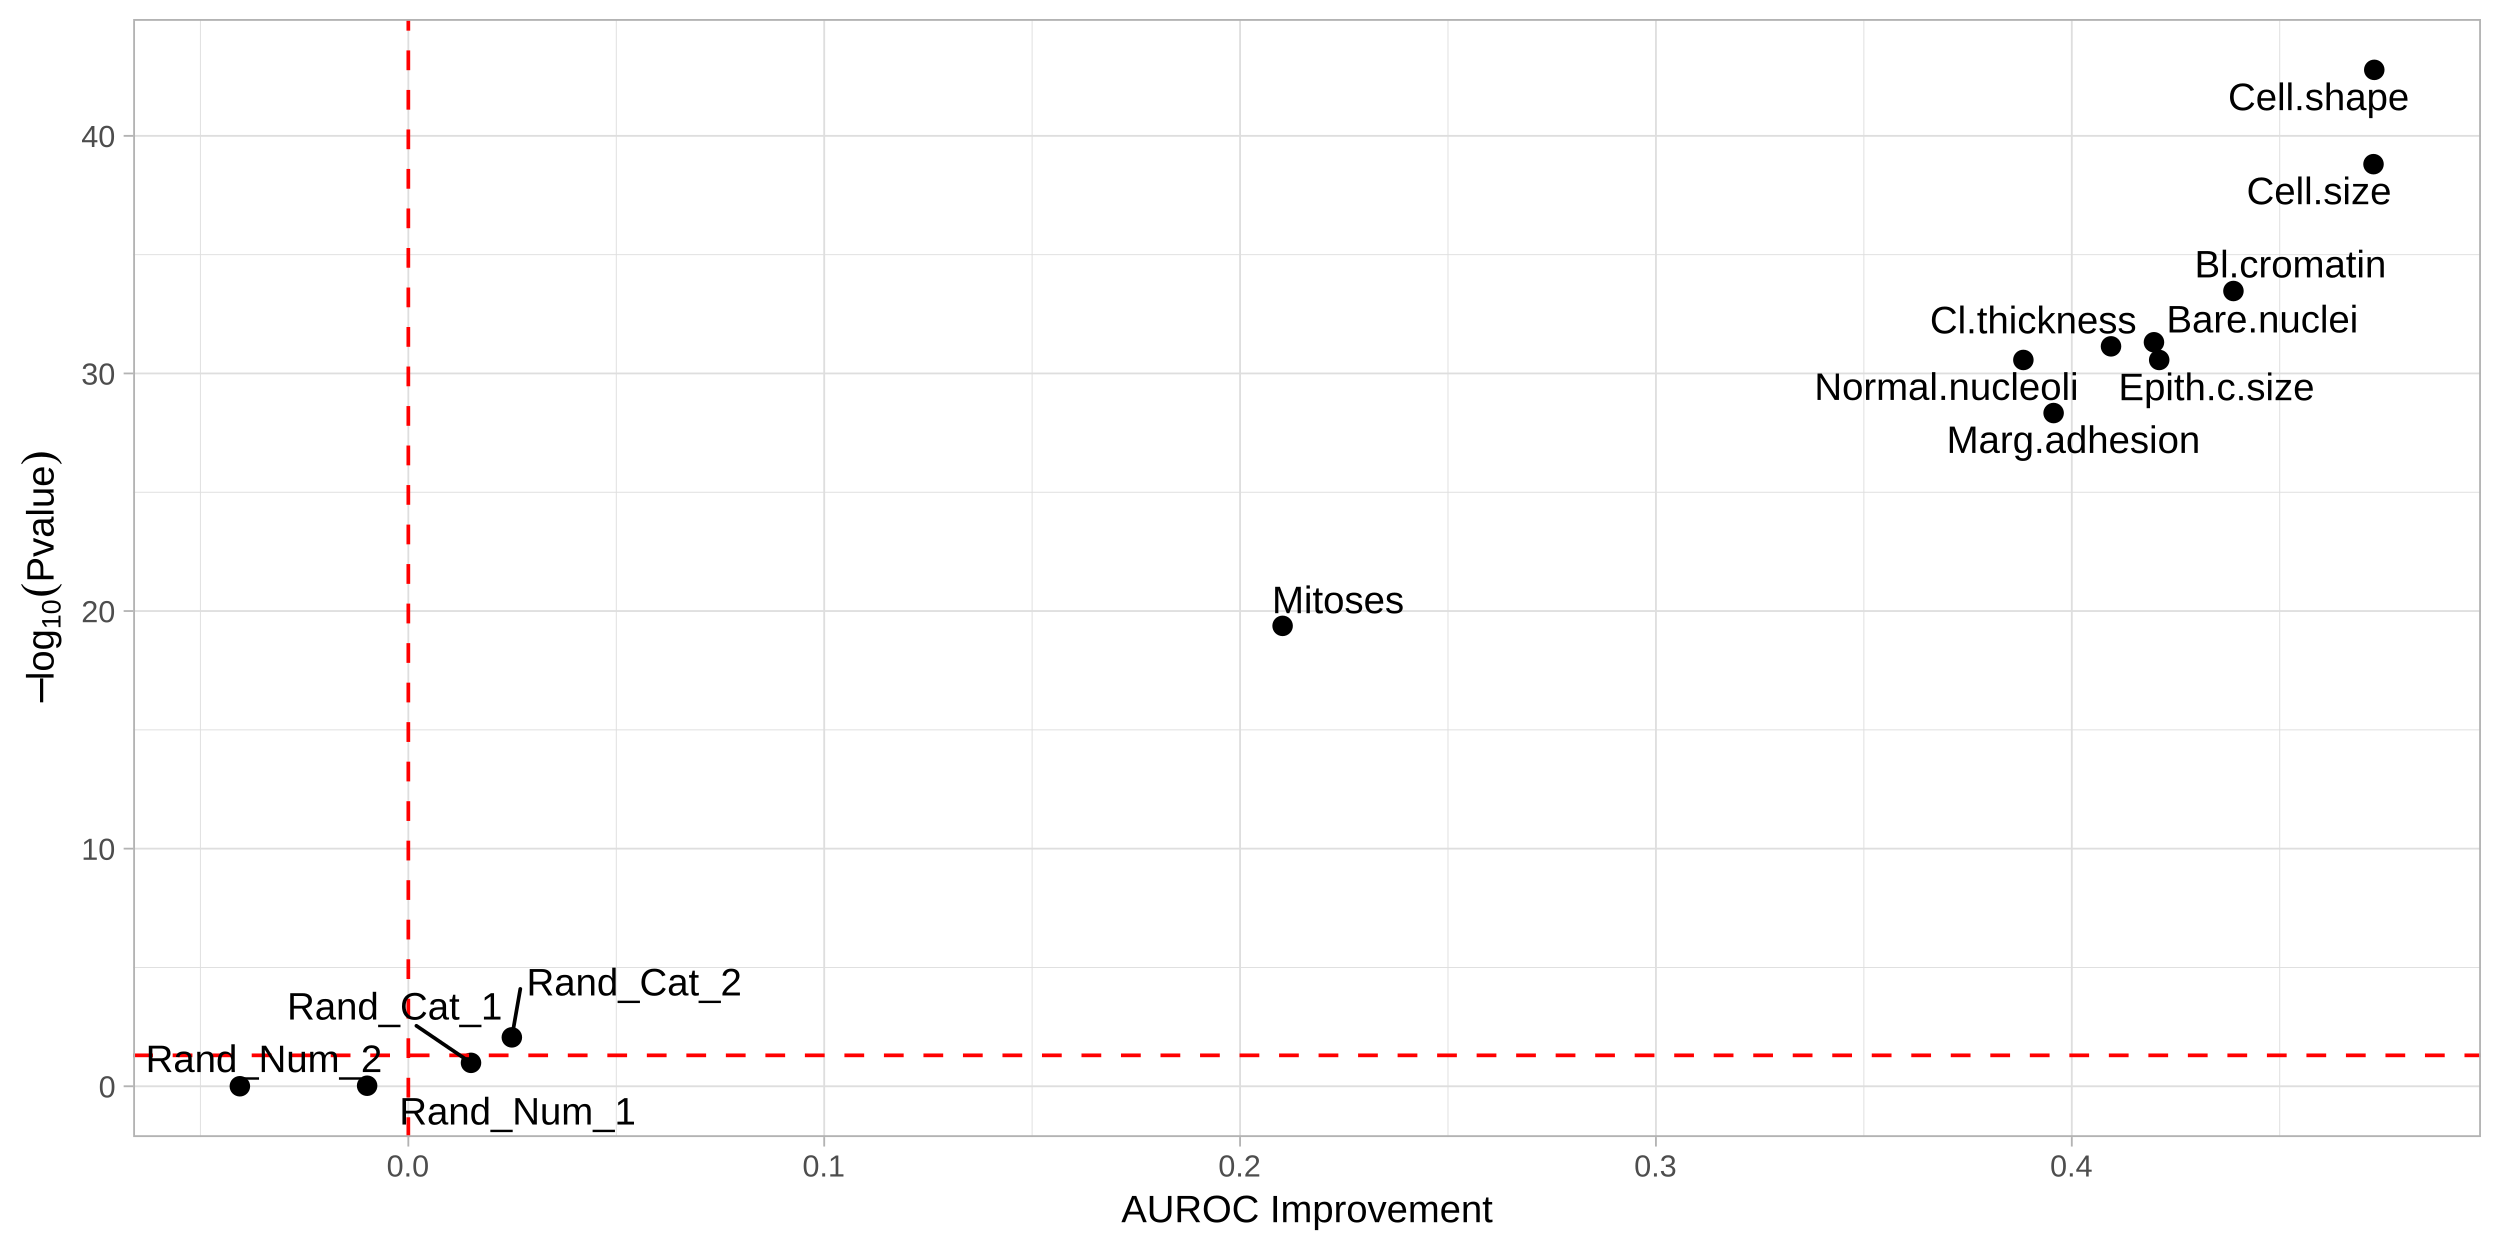
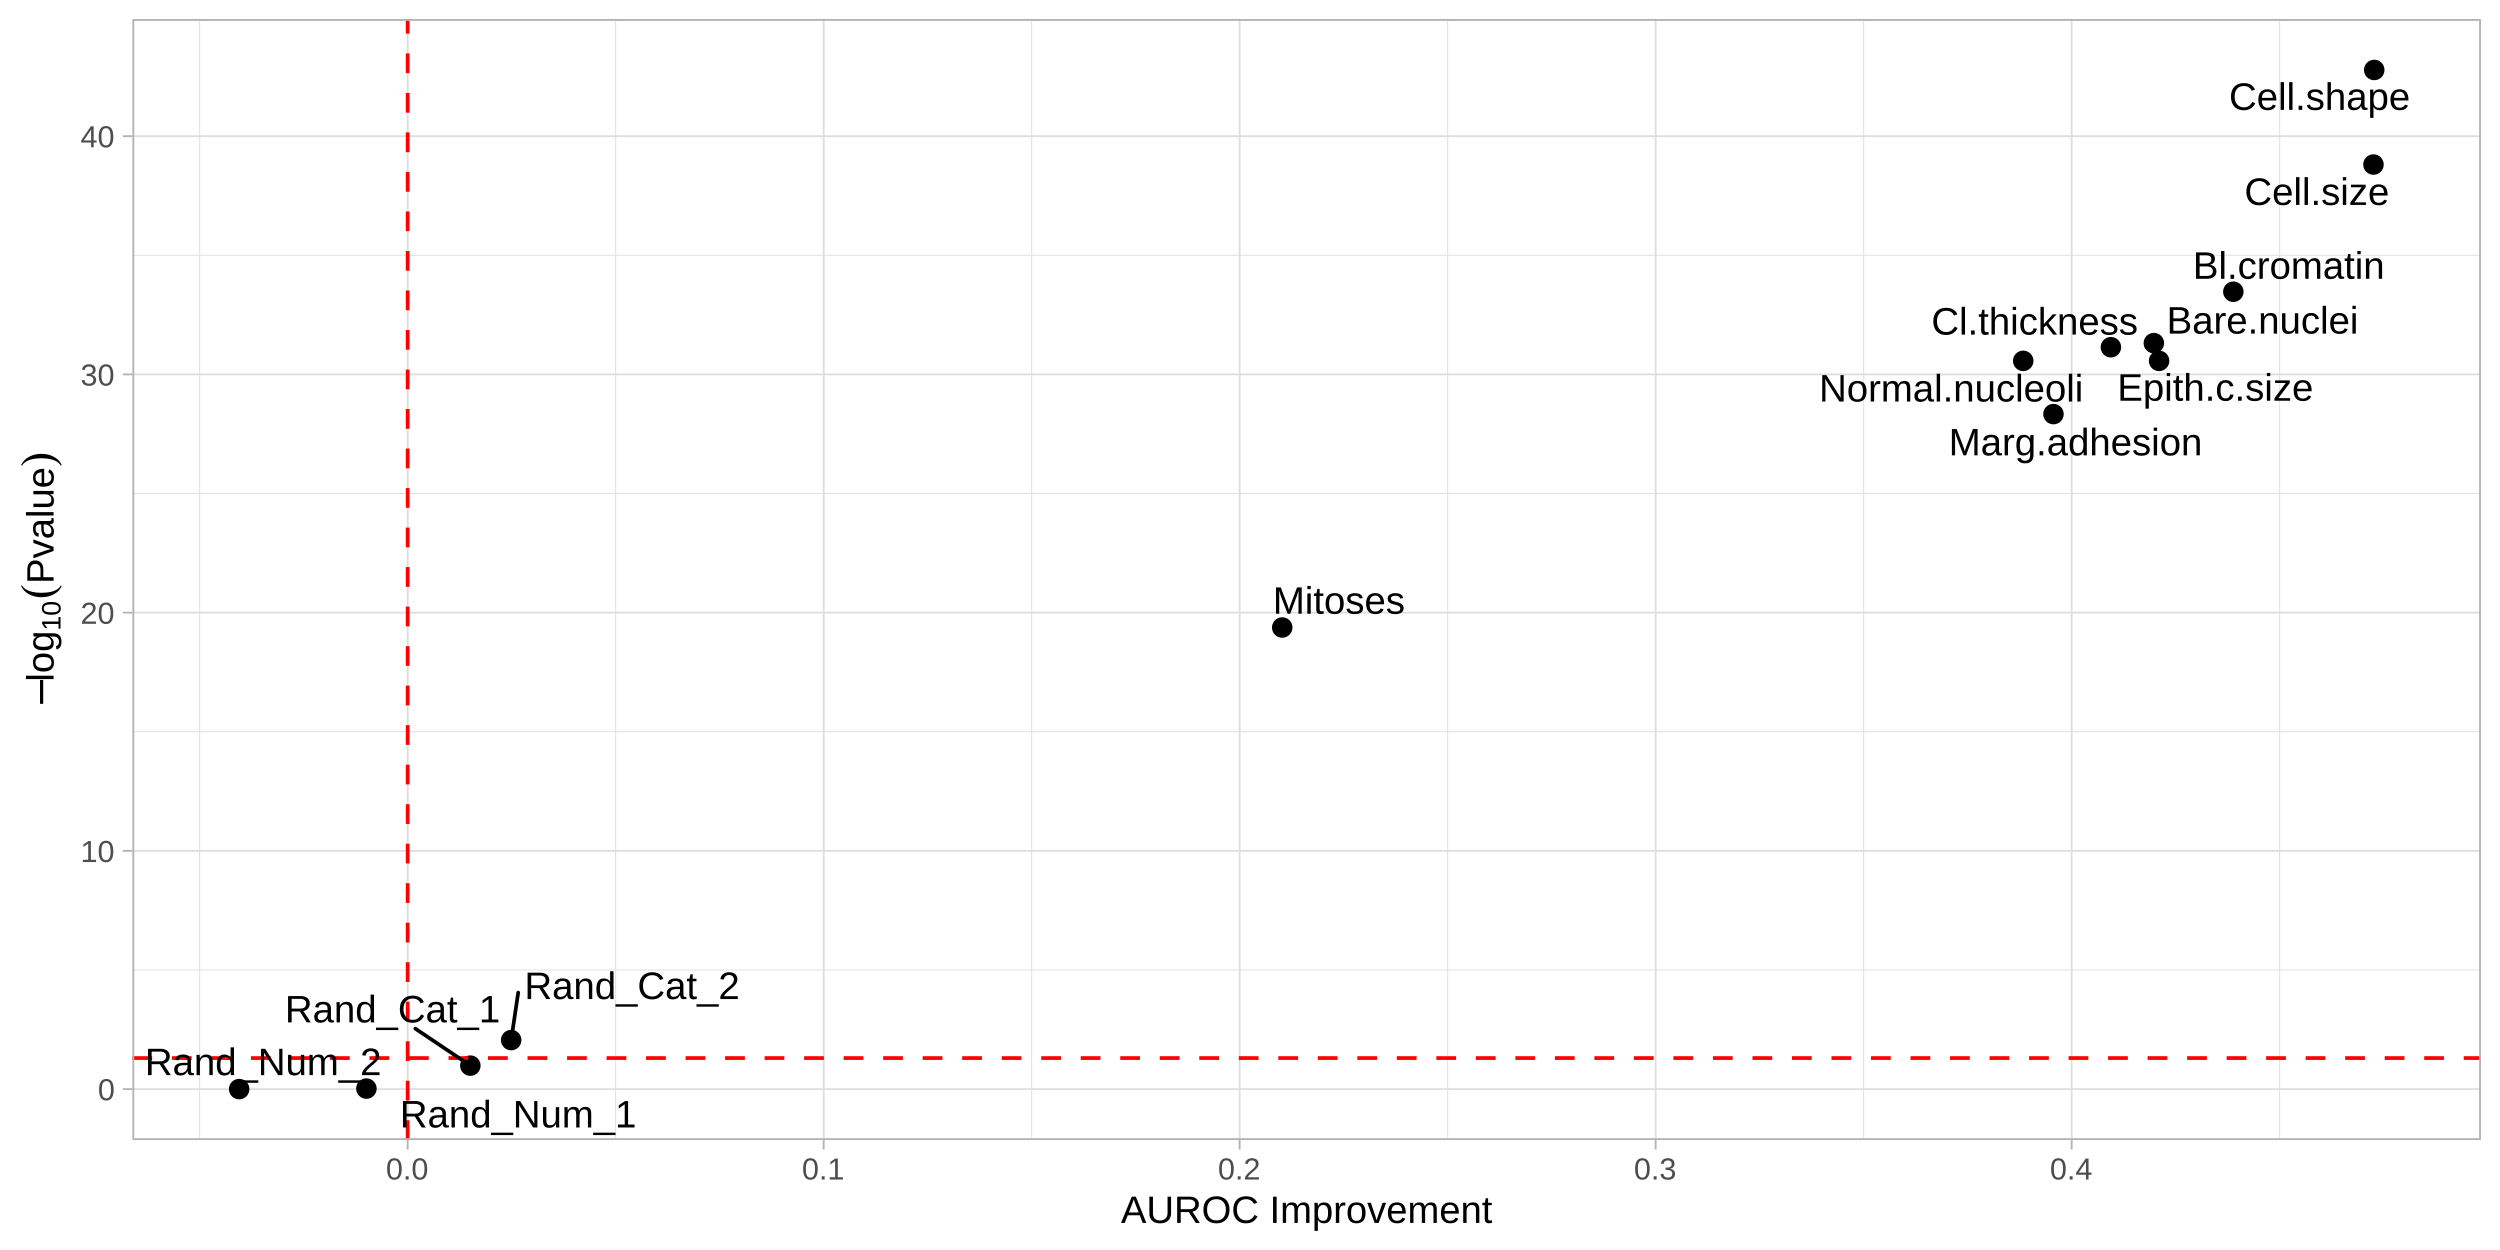
<svg xmlns="http://www.w3.org/2000/svg" viewBox="0 0 720.00 360.00">
  <defs>
    <style type="text/css">
    line, polyline, path, rect, circle {
      fill: none;
      stroke: #000000;
      stroke-linecap: round;
      stroke-linejoin: round;
      stroke-miterlimit: 10.00;
    }
  </style>
  </defs>
  <rect width="100%" height="100%" style="stroke: none; fill: #FFFFFF;" />
  <rect x="0.00" y="0.00" width="720.00" height="360.00" style="stroke-width: 1.07; stroke: #FFFFFF; fill: #FFFFFF;" />
  <defs>
-     <clipPath id="cpMzguMzQ4OXw3MTQuNTIxfDMyNy40NzR8NS40Nzk0NQ==">
-       <rect x="38.35" y="5.48" width="676.17" height="321.99" />
+     <clipPath id="cpMzguMTMwMnw3MTQuNTIxfDMyOC4zMzR8NS40Nzk0NQ==">
+       <rect x="38.13" y="5.48" width="676.39" height="322.85" />
    </clipPath>
  </defs>
-   <rect x="38.35" y="5.48" width="676.17" height="321.99" style="stroke-width: 1.07; stroke: none; fill: #FFFFFF;" clip-path="url(#cpMzguMzQ4OXw3MTQuNTIxfDMyNy40NzR8NS40Nzk0NQ==)" />
-   <polyline points="38.35,278.63 714.52,278.63 " style="stroke-width: 0.27; stroke: #DEDEDE; stroke-linecap: butt;" clip-path="url(#cpMzguMzQ4OXw3MTQuNTIxfDMyNy40NzR8NS40Nzk0NQ==)" />
-   <polyline points="38.35,210.20 714.52,210.20 " style="stroke-width: 0.27; stroke: #DEDEDE; stroke-linecap: butt;" clip-path="url(#cpMzguMzQ4OXw3MTQuNTIxfDMyNy40NzR8NS40Nzk0NQ==)" />
-   <polyline points="38.35,141.77 714.52,141.77 " style="stroke-width: 0.27; stroke: #DEDEDE; stroke-linecap: butt;" clip-path="url(#cpMzguMzQ4OXw3MTQuNTIxfDMyNy40NzR8NS40Nzk0NQ==)" />
-   <polyline points="38.35,73.34 714.52,73.34 " style="stroke-width: 0.27; stroke: #DEDEDE; stroke-linecap: butt;" clip-path="url(#cpMzguMzQ4OXw3MTQuNTIxfDMyNy40NzR8NS40Nzk0NQ==)" />
-   <polyline points="57.72,327.47 57.72,5.48 " style="stroke-width: 0.27; stroke: #DEDEDE; stroke-linecap: butt;" clip-path="url(#cpMzguMzQ4OXw3MTQuNTIxfDMyNy40NzR8NS40Nzk0NQ==)" />
-   <polyline points="177.49,327.47 177.49,5.48 " style="stroke-width: 0.27; stroke: #DEDEDE; stroke-linecap: butt;" clip-path="url(#cpMzguMzQ4OXw3MTQuNTIxfDMyNy40NzR8NS40Nzk0NQ==)" />
-   <polyline points="297.25,327.47 297.25,5.48 " style="stroke-width: 0.27; stroke: #DEDEDE; stroke-linecap: butt;" clip-path="url(#cpMzguMzQ4OXw3MTQuNTIxfDMyNy40NzR8NS40Nzk0NQ==)" />
-   <polyline points="417.02,327.47 417.02,5.48 " style="stroke-width: 0.27; stroke: #DEDEDE; stroke-linecap: butt;" clip-path="url(#cpMzguMzQ4OXw3MTQuNTIxfDMyNy40NzR8NS40Nzk0NQ==)" />
-   <polyline points="536.79,327.47 536.79,5.48 " style="stroke-width: 0.27; stroke: #DEDEDE; stroke-linecap: butt;" clip-path="url(#cpMzguMzQ4OXw3MTQuNTIxfDMyNy40NzR8NS40Nzk0NQ==)" />
-   <polyline points="656.56,327.47 656.56,5.48 " style="stroke-width: 0.27; stroke: #DEDEDE; stroke-linecap: butt;" clip-path="url(#cpMzguMzQ4OXw3MTQuNTIxfDMyNy40NzR8NS40Nzk0NQ==)" />
-   <polyline points="38.35,312.84 714.52,312.84 " style="stroke-width: 0.53; stroke: #DEDEDE; stroke-linecap: butt;" clip-path="url(#cpMzguMzQ4OXw3MTQuNTIxfDMyNy40NzR8NS40Nzk0NQ==)" />
-   <polyline points="38.35,244.41 714.52,244.41 " style="stroke-width: 0.53; stroke: #DEDEDE; stroke-linecap: butt;" clip-path="url(#cpMzguMzQ4OXw3MTQuNTIxfDMyNy40NzR8NS40Nzk0NQ==)" />
-   <polyline points="38.35,175.98 714.52,175.98 " style="stroke-width: 0.53; stroke: #DEDEDE; stroke-linecap: butt;" clip-path="url(#cpMzguMzQ4OXw3MTQuNTIxfDMyNy40NzR8NS40Nzk0NQ==)" />
-   <polyline points="38.35,107.55 714.52,107.55 " style="stroke-width: 0.53; stroke: #DEDEDE; stroke-linecap: butt;" clip-path="url(#cpMzguMzQ4OXw3MTQuNTIxfDMyNy40NzR8NS40Nzk0NQ==)" />
-   <polyline points="38.35,39.13 714.52,39.13 " style="stroke-width: 0.53; stroke: #DEDEDE; stroke-linecap: butt;" clip-path="url(#cpMzguMzQ4OXw3MTQuNTIxfDMyNy40NzR8NS40Nzk0NQ==)" />
-   <polyline points="117.60,327.47 117.60,5.48 " style="stroke-width: 0.53; stroke: #DEDEDE; stroke-linecap: butt;" clip-path="url(#cpMzguMzQ4OXw3MTQuNTIxfDMyNy40NzR8NS40Nzk0NQ==)" />
-   <polyline points="237.37,327.47 237.37,5.48 " style="stroke-width: 0.53; stroke: #DEDEDE; stroke-linecap: butt;" clip-path="url(#cpMzguMzQ4OXw3MTQuNTIxfDMyNy40NzR8NS40Nzk0NQ==)" />
-   <polyline points="357.14,327.47 357.14,5.48 " style="stroke-width: 0.53; stroke: #DEDEDE; stroke-linecap: butt;" clip-path="url(#cpMzguMzQ4OXw3MTQuNTIxfDMyNy40NzR8NS40Nzk0NQ==)" />
-   <polyline points="476.91,327.47 476.91,5.48 " style="stroke-width: 0.53; stroke: #DEDEDE; stroke-linecap: butt;" clip-path="url(#cpMzguMzQ4OXw3MTQuNTIxfDMyNy40NzR8NS40Nzk0NQ==)" />
-   <polyline points="596.68,327.47 596.68,5.48 " style="stroke-width: 0.53; stroke: #DEDEDE; stroke-linecap: butt;" clip-path="url(#cpMzguMzQ4OXw3MTQuNTIxfDMyNy40NzR8NS40Nzk0NQ==)" />
-   <circle cx="683.79" cy="20.12" r="1.95pt" style="stroke-width: 0.71; fill: #000000;" clip-path="url(#cpMzguMzQ4OXw3MTQuNTIxfDMyNy40NzR8NS40Nzk0NQ==)" />
-   <circle cx="683.57" cy="47.28" r="1.95pt" style="stroke-width: 0.71; fill: #000000;" clip-path="url(#cpMzguMzQ4OXw3MTQuNTIxfDMyNy40NzR8NS40Nzk0NQ==)" />
-   <circle cx="643.23" cy="83.81" r="1.95pt" style="stroke-width: 0.71; fill: #000000;" clip-path="url(#cpMzguMzQ4OXw3MTQuNTIxfDMyNy40NzR8NS40Nzk0NQ==)" />
-   <circle cx="621.85" cy="103.67" r="1.95pt" style="stroke-width: 0.71; fill: #000000;" clip-path="url(#cpMzguMzQ4OXw3MTQuNTIxfDMyNy40NzR8NS40Nzk0NQ==)" />
-   <circle cx="620.34" cy="98.57" r="1.95pt" style="stroke-width: 0.71; fill: #000000;" clip-path="url(#cpMzguMzQ4OXw3MTQuNTIxfDMyNy40NzR8NS40Nzk0NQ==)" />
-   <circle cx="607.97" cy="99.75" r="1.95pt" style="stroke-width: 0.71; fill: #000000;" clip-path="url(#cpMzguMzQ4OXw3MTQuNTIxfDMyNy40NzR8NS40Nzk0NQ==)" />
-   <circle cx="591.44" cy="118.96" r="1.95pt" style="stroke-width: 0.71; fill: #000000;" clip-path="url(#cpMzguMzQ4OXw3MTQuNTIxfDMyNy40NzR8NS40Nzk0NQ==)" />
-   <circle cx="582.73" cy="103.67" r="1.95pt" style="stroke-width: 0.71; fill: #000000;" clip-path="url(#cpMzguMzQ4OXw3MTQuNTIxfDMyNy40NzR8NS40Nzk0NQ==)" />
-   <circle cx="369.39" cy="180.25" r="1.95pt" style="stroke-width: 0.71; fill: #000000;" clip-path="url(#cpMzguMzQ4OXw3MTQuNTIxfDMyNy40NzR8NS40Nzk0NQ==)" />
-   <circle cx="147.41" cy="298.76" r="1.95pt" style="stroke-width: 0.71; fill: #000000;" clip-path="url(#cpMzguMzQ4OXw3MTQuNTIxfDMyNy40NzR8NS40Nzk0NQ==)" />
-   <circle cx="135.65" cy="306.10" r="1.95pt" style="stroke-width: 0.71; fill: #000000;" clip-path="url(#cpMzguMzQ4OXw3MTQuNTIxfDMyNy40NzR8NS40Nzk0NQ==)" />
-   <circle cx="105.73" cy="312.69" r="1.95pt" style="stroke-width: 0.71; fill: #000000;" clip-path="url(#cpMzguMzQ4OXw3MTQuNTIxfDMyNy40NzR8NS40Nzk0NQ==)" />
-   <circle cx="69.08" cy="312.84" r="1.95pt" style="stroke-width: 0.71; fill: #000000;" clip-path="url(#cpMzguMzQ4OXw3MTQuNTIxfDMyNy40NzR8NS40Nzk0NQ==)" />
-   <line x1="117.60" y1="327.47" x2="117.60" y2="5.48" style="stroke-width: 1.07; stroke: #FF0000; stroke-dasharray: 5.69,5.69; stroke-linecap: butt;" clip-path="url(#cpMzguMzQ4OXw3MTQuNTIxfDMyNy40NzR8NS40Nzk0NQ==)" />
-   <line x1="38.35" y1="303.94" x2="714.52" y2="303.94" style="stroke-width: 1.07; stroke: #FF0000; stroke-dasharray: 5.69,5.69; stroke-linecap: butt;" clip-path="url(#cpMzguMzQ4OXw3MTQuNTIxfDMyNy40NzR8NS40Nzk0NQ==)" />
-   <g clip-path="url(#cpMzguMzQ4OXw3MTQuNTIxfDMyNy40NzR8NS40Nzk0NQ==)">
-     <text x="641.68" y="31.73" style="font-size: 11.04px; font-family: Arial;" textLength="51.98px" lengthAdjust="spacingAndGlyphs">Cell.shape</text>
+   <rect x="38.13" y="5.48" width="676.39" height="322.85" style="stroke-width: 1.07; stroke: none; fill: #FFFFFF;" clip-path="url(#cpMzguMTMwMnw3MTQuNTIxfDMyOC4zMzR8NS40Nzk0NQ==)" />
+   <polyline points="38.13,279.36 714.52,279.36 " style="stroke-width: 0.27; stroke: #DEDEDE; stroke-linecap: butt;" clip-path="url(#cpMzguMTMwMnw3MTQuNTIxfDMyOC4zMzR8NS40Nzk0NQ==)" />
+   <polyline points="38.13,210.74 714.52,210.74 " style="stroke-width: 0.27; stroke: #DEDEDE; stroke-linecap: butt;" clip-path="url(#cpMzguMTMwMnw3MTQuNTIxfDMyOC4zMzR8NS40Nzk0NQ==)" />
+   <polyline points="38.13,142.13 714.52,142.13 " style="stroke-width: 0.27; stroke: #DEDEDE; stroke-linecap: butt;" clip-path="url(#cpMzguMTMwMnw3MTQuNTIxfDMyOC4zMzR8NS40Nzk0NQ==)" />
+   <polyline points="38.13,73.52 714.52,73.52 " style="stroke-width: 0.27; stroke: #DEDEDE; stroke-linecap: butt;" clip-path="url(#cpMzguMTMwMnw3MTQuNTIxfDMyOC4zMzR8NS40Nzk0NQ==)" />
+   <polyline points="57.50,328.33 57.50,5.48 " style="stroke-width: 0.27; stroke: #DEDEDE; stroke-linecap: butt;" clip-path="url(#cpMzguMTMwMnw3MTQuNTIxfDMyOC4zMzR8NS40Nzk0NQ==)" />
+   <polyline points="177.31,328.33 177.31,5.48 " style="stroke-width: 0.27; stroke: #DEDEDE; stroke-linecap: butt;" clip-path="url(#cpMzguMTMwMnw3MTQuNTIxfDMyOC4zMzR8NS40Nzk0NQ==)" />
+   <polyline points="297.12,328.33 297.12,5.48 " style="stroke-width: 0.27; stroke: #DEDEDE; stroke-linecap: butt;" clip-path="url(#cpMzguMTMwMnw3MTQuNTIxfDMyOC4zMzR8NS40Nzk0NQ==)" />
+   <polyline points="416.93,328.33 416.93,5.48 " style="stroke-width: 0.27; stroke: #DEDEDE; stroke-linecap: butt;" clip-path="url(#cpMzguMTMwMnw3MTQuNTIxfDMyOC4zMzR8NS40Nzk0NQ==)" />
+   <polyline points="536.73,328.33 536.73,5.48 " style="stroke-width: 0.27; stroke: #DEDEDE; stroke-linecap: butt;" clip-path="url(#cpMzguMTMwMnw3MTQuNTIxfDMyOC4zMzR8NS40Nzk0NQ==)" />
+   <polyline points="656.54,328.33 656.54,5.48 " style="stroke-width: 0.27; stroke: #DEDEDE; stroke-linecap: butt;" clip-path="url(#cpMzguMTMwMnw3MTQuNTIxfDMyOC4zMzR8NS40Nzk0NQ==)" />
+   <polyline points="38.13,313.66 714.52,313.66 " style="stroke-width: 0.53; stroke: #DEDEDE; stroke-linecap: butt;" clip-path="url(#cpMzguMTMwMnw3MTQuNTIxfDMyOC4zMzR8NS40Nzk0NQ==)" />
+   <polyline points="38.13,245.05 714.52,245.05 " style="stroke-width: 0.53; stroke: #DEDEDE; stroke-linecap: butt;" clip-path="url(#cpMzguMTMwMnw3MTQuNTIxfDMyOC4zMzR8NS40Nzk0NQ==)" />
+   <polyline points="38.13,176.44 714.52,176.44 " style="stroke-width: 0.53; stroke: #DEDEDE; stroke-linecap: butt;" clip-path="url(#cpMzguMTMwMnw3MTQuNTIxfDMyOC4zMzR8NS40Nzk0NQ==)" />
+   <polyline points="38.13,107.83 714.52,107.83 " style="stroke-width: 0.53; stroke: #DEDEDE; stroke-linecap: butt;" clip-path="url(#cpMzguMTMwMnw3MTQuNTIxfDMyOC4zMzR8NS40Nzk0NQ==)" />
+   <polyline points="38.13,39.22 714.52,39.22 " style="stroke-width: 0.53; stroke: #DEDEDE; stroke-linecap: butt;" clip-path="url(#cpMzguMTMwMnw3MTQuNTIxfDMyOC4zMzR8NS40Nzk0NQ==)" />
+   <polyline points="117.41,328.33 117.41,5.48 " style="stroke-width: 0.53; stroke: #DEDEDE; stroke-linecap: butt;" clip-path="url(#cpMzguMTMwMnw3MTQuNTIxfDMyOC4zMzR8NS40Nzk0NQ==)" />
+   <polyline points="237.22,328.33 237.22,5.48 " style="stroke-width: 0.53; stroke: #DEDEDE; stroke-linecap: butt;" clip-path="url(#cpMzguMTMwMnw3MTQuNTIxfDMyOC4zMzR8NS40Nzk0NQ==)" />
+   <polyline points="357.02,328.33 357.02,5.48 " style="stroke-width: 0.53; stroke: #DEDEDE; stroke-linecap: butt;" clip-path="url(#cpMzguMTMwMnw3MTQuNTIxfDMyOC4zMzR8NS40Nzk0NQ==)" />
+   <polyline points="476.83,328.33 476.83,5.48 " style="stroke-width: 0.53; stroke: #DEDEDE; stroke-linecap: butt;" clip-path="url(#cpMzguMTMwMnw3MTQuNTIxfDMyOC4zMzR8NS40Nzk0NQ==)" />
+   <polyline points="596.64,328.33 596.64,5.48 " style="stroke-width: 0.53; stroke: #DEDEDE; stroke-linecap: butt;" clip-path="url(#cpMzguMTMwMnw3MTQuNTIxfDMyOC4zMzR8NS40Nzk0NQ==)" />
+   <circle cx="683.78" cy="20.15" r="1.95pt" style="stroke-width: 0.71; fill: #000000;" clip-path="url(#cpMzguMTMwMnw3MTQuNTIxfDMyOC4zMzR8NS40Nzk0NQ==)" />
+   <circle cx="683.56" cy="47.39" r="1.95pt" style="stroke-width: 0.71; fill: #000000;" clip-path="url(#cpMzguMTMwMnw3MTQuNTIxfDMyOC4zMzR8NS40Nzk0NQ==)" />
+   <circle cx="643.20" cy="84.02" r="1.95pt" style="stroke-width: 0.71; fill: #000000;" clip-path="url(#cpMzguMTMwMnw3MTQuNTIxfDMyOC4zMzR8NS40Nzk0NQ==)" />
+   <circle cx="621.82" cy="103.93" r="1.95pt" style="stroke-width: 0.71; fill: #000000;" clip-path="url(#cpMzguMTMwMnw3MTQuNTIxfDMyOC4zMzR8NS40Nzk0NQ==)" />
+   <circle cx="620.31" cy="98.82" r="1.95pt" style="stroke-width: 0.71; fill: #000000;" clip-path="url(#cpMzguMTMwMnw3MTQuNTIxfDMyOC4zMzR8NS40Nzk0NQ==)" />
+   <circle cx="607.94" cy="100.00" r="1.95pt" style="stroke-width: 0.71; fill: #000000;" clip-path="url(#cpMzguMTMwMnw3MTQuNTIxfDMyOC4zMzR8NS40Nzk0NQ==)" />
+   <circle cx="591.40" cy="119.26" r="1.95pt" style="stroke-width: 0.71; fill: #000000;" clip-path="url(#cpMzguMTMwMnw3MTQuNTIxfDMyOC4zMzR8NS40Nzk0NQ==)" />
+   <circle cx="582.69" cy="103.93" r="1.95pt" style="stroke-width: 0.71; fill: #000000;" clip-path="url(#cpMzguMTMwMnw3MTQuNTIxfDMyOC4zMzR8NS40Nzk0NQ==)" />
+   <circle cx="369.28" cy="180.72" r="1.95pt" style="stroke-width: 0.71; fill: #000000;" clip-path="url(#cpMzguMTMwMnw3MTQuNTIxfDMyOC4zMzR8NS40Nzk0NQ==)" />
+   <circle cx="147.22" cy="299.54" r="1.95pt" style="stroke-width: 0.71; fill: #000000;" clip-path="url(#cpMzguMTMwMnw3MTQuNTIxfDMyOC4zMzR8NS40Nzk0NQ==)" />
+   <circle cx="135.46" cy="306.90" r="1.95pt" style="stroke-width: 0.71; fill: #000000;" clip-path="url(#cpMzguMTMwMnw3MTQuNTIxfDMyOC4zMzR8NS40Nzk0NQ==)" />
+   <circle cx="105.53" cy="313.51" r="1.95pt" style="stroke-width: 0.71; fill: #000000;" clip-path="url(#cpMzguMTMwMnw3MTQuNTIxfDMyOC4zMzR8NS40Nzk0NQ==)" />
+   <circle cx="68.88" cy="313.66" r="1.95pt" style="stroke-width: 0.71; fill: #000000;" clip-path="url(#cpMzguMTMwMnw3MTQuNTIxfDMyOC4zMzR8NS40Nzk0NQ==)" />
+   <line x1="117.41" y1="328.33" x2="117.41" y2="5.48" style="stroke-width: 1.07; stroke: #FF0000; stroke-dasharray: 5.69,5.69; stroke-linecap: butt;" clip-path="url(#cpMzguMTMwMnw3MTQuNTIxfDMyOC4zMzR8NS40Nzk0NQ==)" />
+   <line x1="38.13" y1="304.73" x2="714.52" y2="304.73" style="stroke-width: 1.07; stroke: #FF0000; stroke-dasharray: 5.69,5.69; stroke-linecap: butt;" clip-path="url(#cpMzguMTMwMnw3MTQuNTIxfDMyOC4zMzR8NS40Nzk0NQ==)" />
+   <g clip-path="url(#cpMzguMTMwMnw3MTQuNTIxfDMyOC4zMzR8NS40Nzk0NQ==)">
+     <text x="641.96" y="31.65" style="font-size: 11.04px; font-family: Arial;" textLength="51.98px" lengthAdjust="spacingAndGlyphs">Cell.shape</text>
  </g>
-   <g clip-path="url(#cpMzguMzQ4OXw3MTQuNTIxfDMyNy40NzR8NS40Nzk0NQ==)">
-     <text x="647.02" y="58.81" style="font-size: 11.04px; font-family: Arial;" textLength="41.57px" lengthAdjust="spacingAndGlyphs">Cell.size</text>
+   <g clip-path="url(#cpMzguMTMwMnw3MTQuNTIxfDMyOC4zMzR8NS40Nzk0NQ==)">
+     <text x="646.40" y="59.02" style="font-size: 11.04px; font-family: Arial;" textLength="41.57px" lengthAdjust="spacingAndGlyphs">Cell.size</text>
  </g>
-   <g clip-path="url(#cpMzguMzQ4OXw3MTQuNTIxfDMyNy40NzR8NS40Nzk0NQ==)">
-     <text x="632.03" y="79.90" style="font-size: 11.04px; font-family: Arial;" textLength="55.02px" lengthAdjust="spacingAndGlyphs">Bl.cromatin</text>
+   <g clip-path="url(#cpMzguMTMwMnw3MTQuNTIxfDMyOC4zMzR8NS40Nzk0NQ==)">
+     <text x="631.55" y="80.29" style="font-size: 11.04px; font-family: Arial;" textLength="55.02px" lengthAdjust="spacingAndGlyphs">Bl.cromatin</text>
  </g>
-   <g clip-path="url(#cpMzguMzQ4OXw3MTQuNTIxfDMyNy40NzR8NS40Nzk0NQ==)">
-     <text x="610.12" y="115.26" style="font-size: 11.04px; font-family: Arial;" textLength="56.25px" lengthAdjust="spacingAndGlyphs">Epith.c.size</text>
+   <g clip-path="url(#cpMzguMTMwMnw3MTQuNTIxfDMyOC4zMzR8NS40Nzk0NQ==)">
+     <text x="609.79" y="115.41" style="font-size: 11.04px; font-family: Arial;" textLength="56.25px" lengthAdjust="spacingAndGlyphs">Epith.c.size</text>
  </g>
-   <g clip-path="url(#cpMzguMzQ4OXw3MTQuNTIxfDMyNy40NzR8NS40Nzk0NQ==)">
-     <text x="623.94" y="95.74" style="font-size: 11.04px; font-family: Arial;" textLength="55.03px" lengthAdjust="spacingAndGlyphs">Bare.nuclei</text>
+   <g clip-path="url(#cpMzguMTMwMnw3MTQuNTIxfDMyOC4zMzR8NS40Nzk0NQ==)">
+     <text x="623.99" y="96.07" style="font-size: 11.04px; font-family: Arial;" textLength="55.03px" lengthAdjust="spacingAndGlyphs">Bare.nuclei</text>
  </g>
-   <g clip-path="url(#cpMzguMzQ4OXw3MTQuNTIxfDMyNy40NzR8NS40Nzk0NQ==)">
-     <text x="555.82" y="96.00" style="font-size: 11.04px; font-family: Arial;" textLength="59.30px" lengthAdjust="spacingAndGlyphs">Cl.thickness</text>
+   <g clip-path="url(#cpMzguMTMwMnw3MTQuNTIxfDMyOC4zMzR8NS40Nzk0NQ==)">
+     <text x="556.23" y="96.37" style="font-size: 11.04px; font-family: Arial;" textLength="59.30px" lengthAdjust="spacingAndGlyphs">Cl.thickness</text>
  </g>
-   <g clip-path="url(#cpMzguMzQ4OXw3MTQuNTIxfDMyNy40NzR8NS40Nzk0NQ==)">
-     <text x="560.63" y="130.45" style="font-size: 11.04px; font-family: Arial;" textLength="72.77px" lengthAdjust="spacingAndGlyphs">Marg.adhesion</text>
+   <g clip-path="url(#cpMzguMTMwMnw3MTQuNTIxfDMyOC4zMzR8NS40Nzk0NQ==)">
+     <text x="561.24" y="131.14" style="font-size: 11.04px; font-family: Arial;" textLength="72.77px" lengthAdjust="spacingAndGlyphs">Marg.adhesion</text>
  </g>
-   <g clip-path="url(#cpMzguMzQ4OXw3MTQuNTIxfDMyNy40NzR8NS40Nzk0NQ==)">
-     <text x="522.54" y="115.17" style="font-size: 11.04px; font-family: Arial;" textLength="75.81px" lengthAdjust="spacingAndGlyphs">Normal.nucleoli</text>
+   <g clip-path="url(#cpMzguMTMwMnw3MTQuNTIxfDMyOC4zMzR8NS40Nzk0NQ==)">
+     <text x="523.90" y="115.64" style="font-size: 11.04px; font-family: Arial;" textLength="75.81px" lengthAdjust="spacingAndGlyphs">Normal.nucleoli</text>
  </g>
-   <g clip-path="url(#cpMzguMzQ4OXw3MTQuNTIxfDMyNy40NzR8NS40Nzk0NQ==)">
-     <text x="366.34" y="176.59" style="font-size: 11.04px; font-family: Arial;" textLength="37.90px" lengthAdjust="spacingAndGlyphs">Mitoses</text>
+   <g clip-path="url(#cpMzguMTMwMnw3MTQuNTIxfDMyOC4zMzR8NS40Nzk0NQ==)">
+     <text x="366.59" y="176.76" style="font-size: 11.04px; font-family: Arial;" textLength="37.90px" lengthAdjust="spacingAndGlyphs">Mitoses</text>
  </g>
-   <line x1="149.85" y1="284.80" x2="147.41" y2="298.76" style="stroke-width: 1.07;" clip-path="url(#cpMzguMzQ4OXw3MTQuNTIxfDMyNy40NzR8NS40Nzk0NQ==)" />
-   <g clip-path="url(#cpMzguMzQ4OXw3MTQuNTIxfDMyNy40NzR8NS40Nzk0NQ==)">
-     <text x="151.65" y="286.69" style="font-size: 11.04px; font-family: Arial;" textLength="61.77px" lengthAdjust="spacingAndGlyphs">Rand_Cat_2</text>
+   <line x1="149.24" y1="285.87" x2="147.22" y2="299.54" style="stroke-width: 1.07;" clip-path="url(#cpMzguMTMwMnw3MTQuNTIxfDMyOC4zMzR8NS40Nzk0NQ==)" />
+   <g clip-path="url(#cpMzguMTMwMnw3MTQuNTIxfDMyOC4zMzR8NS40Nzk0NQ==)">
+     <text x="151.04" y="287.73" style="font-size: 11.04px; font-family: Arial;" textLength="61.77px" lengthAdjust="spacingAndGlyphs">Rand_Cat_2</text>
  </g>
-   <line x1="119.92" y1="295.43" x2="135.65" y2="306.10" style="stroke-width: 1.07;" clip-path="url(#cpMzguMzQ4OXw3MTQuNTIxfDMyNy40NzR8NS40Nzk0NQ==)" />
-   <g clip-path="url(#cpMzguMzQ4OXw3MTQuNTIxfDMyNy40NzR8NS40Nzk0NQ==)">
-     <text x="82.68" y="293.63" style="font-size: 11.04px; font-family: Arial;" textLength="61.77px" lengthAdjust="spacingAndGlyphs">Rand_Cat_1</text>
+   <line x1="119.61" y1="296.25" x2="135.46" y2="306.90" style="stroke-width: 1.07;" clip-path="url(#cpMzguMTMwMnw3MTQuNTIxfDMyOC4zMzR8NS40Nzk0NQ==)" />
+   <g clip-path="url(#cpMzguMTMwMnw3MTQuNTIxfDMyOC4zMzR8NS40Nzk0NQ==)">
+     <text x="82.06" y="294.45" style="font-size: 11.04px; font-family: Arial;" textLength="61.77px" lengthAdjust="spacingAndGlyphs">Rand_Cat_1</text>
  </g>
-   <g clip-path="url(#cpMzguMzQ4OXw3MTQuNTIxfDMyNy40NzR8NS40Nzk0NQ==)">
-     <text x="115.00" y="323.86" style="font-size: 11.04px; font-family: Arial;" textLength="67.87px" lengthAdjust="spacingAndGlyphs">Rand_Num_1</text>
+   <g clip-path="url(#cpMzguMTMwMnw3MTQuNTIxfDMyOC4zMzR8NS40Nzk0NQ==)">
+     <text x="115.16" y="324.70" style="font-size: 11.04px; font-family: Arial;" textLength="67.87px" lengthAdjust="spacingAndGlyphs">Rand_Num_1</text>
  </g>
-   <g clip-path="url(#cpMzguMzQ4OXw3MTQuNTIxfDMyNy40NzR8NS40Nzk0NQ==)">
-     <text x="41.95" y="308.76" style="font-size: 11.04px; font-family: Arial;" textLength="67.87px" lengthAdjust="spacingAndGlyphs">Rand_Num_2</text>
+   <g clip-path="url(#cpMzguMTMwMnw3MTQuNTIxfDMyOC4zMzR8NS40Nzk0NQ==)">
+     <text x="41.73" y="309.64" style="font-size: 11.04px; font-family: Arial;" textLength="67.87px" lengthAdjust="spacingAndGlyphs">Rand_Num_2</text>
  </g>
-   <rect x="38.35" y="5.48" width="676.17" height="321.99" style="stroke-width: 1.07; stroke: #B3B3B3;" clip-path="url(#cpMzguMzQ4OXw3MTQuNTIxfDMyNy40NzR8NS40Nzk0NQ==)" />
+   <rect x="38.13" y="5.48" width="676.39" height="322.85" style="stroke-width: 1.07; stroke: #B3B3B3;" clip-path="url(#cpMzguMTMwMnw3MTQuNTIxfDMyOC4zMzR8NS40Nzk0NQ==)" />
  <defs>
    <clipPath id="cpMHw3MjB8MzYwfDA=">
      <rect x="0.00" y="0.00" width="720.00" height="360.00" />
    </clipPath>
  </defs>
  <g clip-path="url(#cpMHw3MjB8MzYwfDA=)">
-     <text x="28.41" y="316.06" style="font-size: 8.80px; fill: #4D4D4D; font-family: Arial;" textLength="5.01px" lengthAdjust="spacingAndGlyphs">0</text>
+     <text x="28.19" y="316.88" style="font-size: 8.80px; fill: #4D4D4D; font-family: Arial;" textLength="5.01px" lengthAdjust="spacingAndGlyphs">0</text>
  </g>
  <g clip-path="url(#cpMHw3MjB8MzYwfDA=)">
-     <text x="23.41" y="247.63" style="font-size: 8.80px; fill: #4D4D4D; font-family: Arial;" textLength="10.01px" lengthAdjust="spacingAndGlyphs">10</text>
+     <text x="23.19" y="248.27" style="font-size: 8.80px; fill: #4D4D4D; font-family: Arial;" textLength="10.01px" lengthAdjust="spacingAndGlyphs">10</text>
  </g>
  <g clip-path="url(#cpMHw3MjB8MzYwfDA=)">
-     <text x="23.41" y="179.20" style="font-size: 8.80px; fill: #4D4D4D; font-family: Arial;" textLength="10.01px" lengthAdjust="spacingAndGlyphs">20</text>
+     <text x="23.19" y="179.66" style="font-size: 8.80px; fill: #4D4D4D; font-family: Arial;" textLength="10.01px" lengthAdjust="spacingAndGlyphs">20</text>
  </g>
  <g clip-path="url(#cpMHw3MjB8MzYwfDA=)">
-     <text x="23.41" y="110.77" style="font-size: 8.80px; fill: #4D4D4D; font-family: Arial;" textLength="10.01px" lengthAdjust="spacingAndGlyphs">30</text>
+     <text x="23.19" y="111.05" style="font-size: 8.80px; fill: #4D4D4D; font-family: Arial;" textLength="10.01px" lengthAdjust="spacingAndGlyphs">30</text>
  </g>
  <g clip-path="url(#cpMHw3MjB8MzYwfDA=)">
-     <text x="23.41" y="42.34" style="font-size: 8.80px; fill: #4D4D4D; font-family: Arial;" textLength="10.01px" lengthAdjust="spacingAndGlyphs">40</text>
+     <text x="23.19" y="42.43" style="font-size: 8.80px; fill: #4D4D4D; font-family: Arial;" textLength="10.01px" lengthAdjust="spacingAndGlyphs">40</text>
  </g>
-   <polyline points="35.61,312.84 38.35,312.84 " style="stroke-width: 0.53; stroke: #B3B3B3; stroke-linecap: butt;" clip-path="url(#cpMHw3MjB8MzYwfDA=)" />
-   <polyline points="35.61,244.41 38.35,244.41 " style="stroke-width: 0.53; stroke: #B3B3B3; stroke-linecap: butt;" clip-path="url(#cpMHw3MjB8MzYwfDA=)" />
-   <polyline points="35.61,175.98 38.35,175.98 " style="stroke-width: 0.53; stroke: #B3B3B3; stroke-linecap: butt;" clip-path="url(#cpMHw3MjB8MzYwfDA=)" />
-   <polyline points="35.61,107.55 38.35,107.55 " style="stroke-width: 0.53; stroke: #B3B3B3; stroke-linecap: butt;" clip-path="url(#cpMHw3MjB8MzYwfDA=)" />
-   <polyline points="35.61,39.13 38.35,39.13 " style="stroke-width: 0.53; stroke: #B3B3B3; stroke-linecap: butt;" clip-path="url(#cpMHw3MjB8MzYwfDA=)" />
-   <polyline points="117.60,330.21 117.60,327.47 " style="stroke-width: 0.53; stroke: #B3B3B3; stroke-linecap: butt;" clip-path="url(#cpMHw3MjB8MzYwfDA=)" />
-   <polyline points="237.37,330.21 237.37,327.47 " style="stroke-width: 0.53; stroke: #B3B3B3; stroke-linecap: butt;" clip-path="url(#cpMHw3MjB8MzYwfDA=)" />
-   <polyline points="357.14,330.21 357.14,327.47 " style="stroke-width: 0.53; stroke: #B3B3B3; stroke-linecap: butt;" clip-path="url(#cpMHw3MjB8MzYwfDA=)" />
-   <polyline points="476.91,330.21 476.91,327.47 " style="stroke-width: 0.53; stroke: #B3B3B3; stroke-linecap: butt;" clip-path="url(#cpMHw3MjB8MzYwfDA=)" />
-   <polyline points="596.68,330.21 596.68,327.47 " style="stroke-width: 0.53; stroke: #B3B3B3; stroke-linecap: butt;" clip-path="url(#cpMHw3MjB8MzYwfDA=)" />
+   <polyline points="35.39,313.66 38.13,313.66 " style="stroke-width: 0.53; stroke: #B3B3B3; stroke-linecap: butt;" clip-path="url(#cpMHw3MjB8MzYwfDA=)" />
+   <polyline points="35.39,245.05 38.13,245.05 " style="stroke-width: 0.53; stroke: #B3B3B3; stroke-linecap: butt;" clip-path="url(#cpMHw3MjB8MzYwfDA=)" />
+   <polyline points="35.39,176.44 38.13,176.44 " style="stroke-width: 0.53; stroke: #B3B3B3; stroke-linecap: butt;" clip-path="url(#cpMHw3MjB8MzYwfDA=)" />
+   <polyline points="35.39,107.83 38.13,107.83 " style="stroke-width: 0.53; stroke: #B3B3B3; stroke-linecap: butt;" clip-path="url(#cpMHw3MjB8MzYwfDA=)" />
+   <polyline points="35.39,39.22 38.13,39.22 " style="stroke-width: 0.53; stroke: #B3B3B3; stroke-linecap: butt;" clip-path="url(#cpMHw3MjB8MzYwfDA=)" />
+   <polyline points="117.41,331.07 117.41,328.33 " style="stroke-width: 0.53; stroke: #B3B3B3; stroke-linecap: butt;" clip-path="url(#cpMHw3MjB8MzYwfDA=)" />
+   <polyline points="237.22,331.07 237.22,328.33 " style="stroke-width: 0.53; stroke: #B3B3B3; stroke-linecap: butt;" clip-path="url(#cpMHw3MjB8MzYwfDA=)" />
+   <polyline points="357.02,331.07 357.02,328.33 " style="stroke-width: 0.53; stroke: #B3B3B3; stroke-linecap: butt;" clip-path="url(#cpMHw3MjB8MzYwfDA=)" />
+   <polyline points="476.83,331.07 476.83,328.33 " style="stroke-width: 0.53; stroke: #B3B3B3; stroke-linecap: butt;" clip-path="url(#cpMHw3MjB8MzYwfDA=)" />
+   <polyline points="596.64,331.07 596.64,328.33 " style="stroke-width: 0.53; stroke: #B3B3B3; stroke-linecap: butt;" clip-path="url(#cpMHw3MjB8MzYwfDA=)" />
  <g clip-path="url(#cpMHw3MjB8MzYwfDA=)">
-     <text x="111.35" y="338.84" style="font-size: 8.80px; fill: #4D4D4D; font-family: Arial;" textLength="12.51px" lengthAdjust="spacingAndGlyphs">0.0</text>
+     <text x="111.15" y="339.70" style="font-size: 8.80px; fill: #4D4D4D; font-family: Arial;" textLength="12.51px" lengthAdjust="spacingAndGlyphs">0.0</text>
  </g>
  <g clip-path="url(#cpMHw3MjB8MzYwfDA=)">
-     <text x="231.11" y="338.84" style="font-size: 8.80px; fill: #4D4D4D; font-family: Arial;" textLength="12.51px" lengthAdjust="spacingAndGlyphs">0.1</text>
+     <text x="230.96" y="339.70" style="font-size: 8.80px; fill: #4D4D4D; font-family: Arial;" textLength="12.51px" lengthAdjust="spacingAndGlyphs">0.1</text>
  </g>
  <g clip-path="url(#cpMHw3MjB8MzYwfDA=)">
-     <text x="350.88" y="338.84" style="font-size: 8.80px; fill: #4D4D4D; font-family: Arial;" textLength="12.51px" lengthAdjust="spacingAndGlyphs">0.2</text>
+     <text x="350.77" y="339.70" style="font-size: 8.80px; fill: #4D4D4D; font-family: Arial;" textLength="12.51px" lengthAdjust="spacingAndGlyphs">0.2</text>
  </g>
  <g clip-path="url(#cpMHw3MjB8MzYwfDA=)">
-     <text x="470.65" y="338.84" style="font-size: 8.80px; fill: #4D4D4D; font-family: Arial;" textLength="12.51px" lengthAdjust="spacingAndGlyphs">0.3</text>
+     <text x="470.57" y="339.70" style="font-size: 8.80px; fill: #4D4D4D; font-family: Arial;" textLength="12.51px" lengthAdjust="spacingAndGlyphs">0.3</text>
  </g>
  <g clip-path="url(#cpMHw3MjB8MzYwfDA=)">
-     <text x="590.42" y="338.84" style="font-size: 8.80px; fill: #4D4D4D; font-family: Arial;" textLength="12.51px" lengthAdjust="spacingAndGlyphs">0.4</text>
+     <text x="590.38" y="339.70" style="font-size: 8.80px; fill: #4D4D4D; font-family: Arial;" textLength="12.51px" lengthAdjust="spacingAndGlyphs">0.4</text>
  </g>
  <g clip-path="url(#cpMHw3MjB8MzYwfDA=)">
-     <text x="322.95" y="351.99" style="font-size: 11.00px; font-family: Arial;" textLength="106.97px" lengthAdjust="spacingAndGlyphs">AUROC Improvement</text>
+     <text x="322.84" y="352.21" style="font-size: 11.00px; font-family: Arial;" textLength="106.97px" lengthAdjust="spacingAndGlyphs">AUROC Improvement</text>
  </g>
  <g clip-path="url(#cpMHw3MjB8MzYwfDA=)">
-     <text transform="translate(15.43,203.44) rotate(-90)" style="font-size: 11.00px; font-family: Symbol;" textLength="6.04px" lengthAdjust="spacingAndGlyphs">−</text>
+     <text transform="translate(15.43,203.87) rotate(-90)" style="font-size: 11.00px; font-family: Symbol;" textLength="6.04px" lengthAdjust="spacingAndGlyphs">−</text>
  </g>
  <g clip-path="url(#cpMHw3MjB8MzYwfDA=)">
-     <text transform="translate(15.43,195.88) rotate(-90)" style="font-size: 11.00px; font-family: Arial;" textLength="2.44px" lengthAdjust="spacingAndGlyphs">l</text>
+     <text transform="translate(15.43,196.31) rotate(-90)" style="font-size: 11.00px; font-family: Arial;" textLength="2.44px" lengthAdjust="spacingAndGlyphs">l</text>
  </g>
  <g clip-path="url(#cpMHw3MjB8MzYwfDA=)">
-     <text transform="translate(15.43,193.44) rotate(-90)" style="font-size: 11.00px; font-family: Arial;" textLength="6.12px" lengthAdjust="spacingAndGlyphs">o</text>
+     <text transform="translate(15.43,193.87) rotate(-90)" style="font-size: 11.00px; font-family: Arial;" textLength="6.12px" lengthAdjust="spacingAndGlyphs">o</text>
  </g>
  <g clip-path="url(#cpMHw3MjB8MzYwfDA=)">
-     <text transform="translate(15.43,187.32) rotate(-90)" style="font-size: 11.00px; font-family: Arial;" textLength="6.12px" lengthAdjust="spacingAndGlyphs">g</text>
+     <text transform="translate(15.43,187.75) rotate(-90)" style="font-size: 11.00px; font-family: Arial;" textLength="6.12px" lengthAdjust="spacingAndGlyphs">g</text>
  </g>
  <g clip-path="url(#cpMHw3MjB8MzYwfDA=)">
-     <text transform="translate(17.43,181.20) rotate(-90)" style="font-size: 7.70px; font-family: Arial;" textLength="8.90px" lengthAdjust="spacingAndGlyphs">10</text>
+     <text transform="translate(17.43,181.63) rotate(-90)" style="font-size: 7.70px; font-family: Arial;" textLength="8.90px" lengthAdjust="spacingAndGlyphs">10</text>
  </g>
  <g clip-path="url(#cpMHw3MjB8MzYwfDA=)">
-     <text transform="translate(15.43,172.30) rotate(-90)" style="font-size: 13.75px; font-family: Symbol;" textLength="4.58px" lengthAdjust="spacingAndGlyphs">(</text>
+     <text transform="translate(15.43,172.73) rotate(-90)" style="font-size: 13.75px; font-family: Symbol;" textLength="4.58px" lengthAdjust="spacingAndGlyphs">(</text>
  </g>
  <g clip-path="url(#cpMHw3MjB8MzYwfDA=)">
-     <text transform="translate(15.43,167.72) rotate(-90)" style="font-size: 11.00px; font-family: Arial;" textLength="7.34px" lengthAdjust="spacingAndGlyphs">P</text>
+     <text transform="translate(15.43,168.15) rotate(-90)" style="font-size: 11.00px; font-family: Arial;" textLength="7.34px" lengthAdjust="spacingAndGlyphs">P</text>
  </g>
  <g clip-path="url(#cpMHw3MjB8MzYwfDA=)">
-     <text transform="translate(15.43,160.39) rotate(-90)" style="font-size: 11.00px; font-family: Arial;" textLength="5.50px" lengthAdjust="spacingAndGlyphs">v</text>
+     <text transform="translate(15.43,160.82) rotate(-90)" style="font-size: 11.00px; font-family: Arial;" textLength="5.50px" lengthAdjust="spacingAndGlyphs">v</text>
  </g>
  <g clip-path="url(#cpMHw3MjB8MzYwfDA=)">
-     <text transform="translate(15.43,154.89) rotate(-90)" style="font-size: 11.00px; font-family: Arial;" textLength="6.12px" lengthAdjust="spacingAndGlyphs">a</text>
+     <text transform="translate(15.43,155.32) rotate(-90)" style="font-size: 11.00px; font-family: Arial;" textLength="6.12px" lengthAdjust="spacingAndGlyphs">a</text>
  </g>
  <g clip-path="url(#cpMHw3MjB8MzYwfDA=)">
-     <text transform="translate(15.43,148.77) rotate(-90)" style="font-size: 11.00px; font-family: Arial;" textLength="2.44px" lengthAdjust="spacingAndGlyphs">l</text>
+     <text transform="translate(15.43,149.20) rotate(-90)" style="font-size: 11.00px; font-family: Arial;" textLength="2.44px" lengthAdjust="spacingAndGlyphs">l</text>
  </g>
  <g clip-path="url(#cpMHw3MjB8MzYwfDA=)">
-     <text transform="translate(15.43,146.32) rotate(-90)" style="font-size: 11.00px; font-family: Arial;" textLength="6.12px" lengthAdjust="spacingAndGlyphs">u</text>
+     <text transform="translate(15.43,146.75) rotate(-90)" style="font-size: 11.00px; font-family: Arial;" textLength="6.12px" lengthAdjust="spacingAndGlyphs">u</text>
  </g>
  <g clip-path="url(#cpMHw3MjB8MzYwfDA=)">
-     <text transform="translate(15.43,140.21) rotate(-90)" style="font-size: 11.00px; font-family: Arial;" textLength="6.12px" lengthAdjust="spacingAndGlyphs">e</text>
+     <text transform="translate(15.43,140.64) rotate(-90)" style="font-size: 11.00px; font-family: Arial;" textLength="6.12px" lengthAdjust="spacingAndGlyphs">e</text>
  </g>
  <g clip-path="url(#cpMHw3MjB8MzYwfDA=)">
-     <text transform="translate(15.43,134.09) rotate(-90)" style="font-size: 13.75px; font-family: Symbol;" textLength="4.58px" lengthAdjust="spacingAndGlyphs">)</text>
+     <text transform="translate(15.43,134.52) rotate(-90)" style="font-size: 13.75px; font-family: Symbol;" textLength="4.58px" lengthAdjust="spacingAndGlyphs">)</text>
  </g>
</svg>
